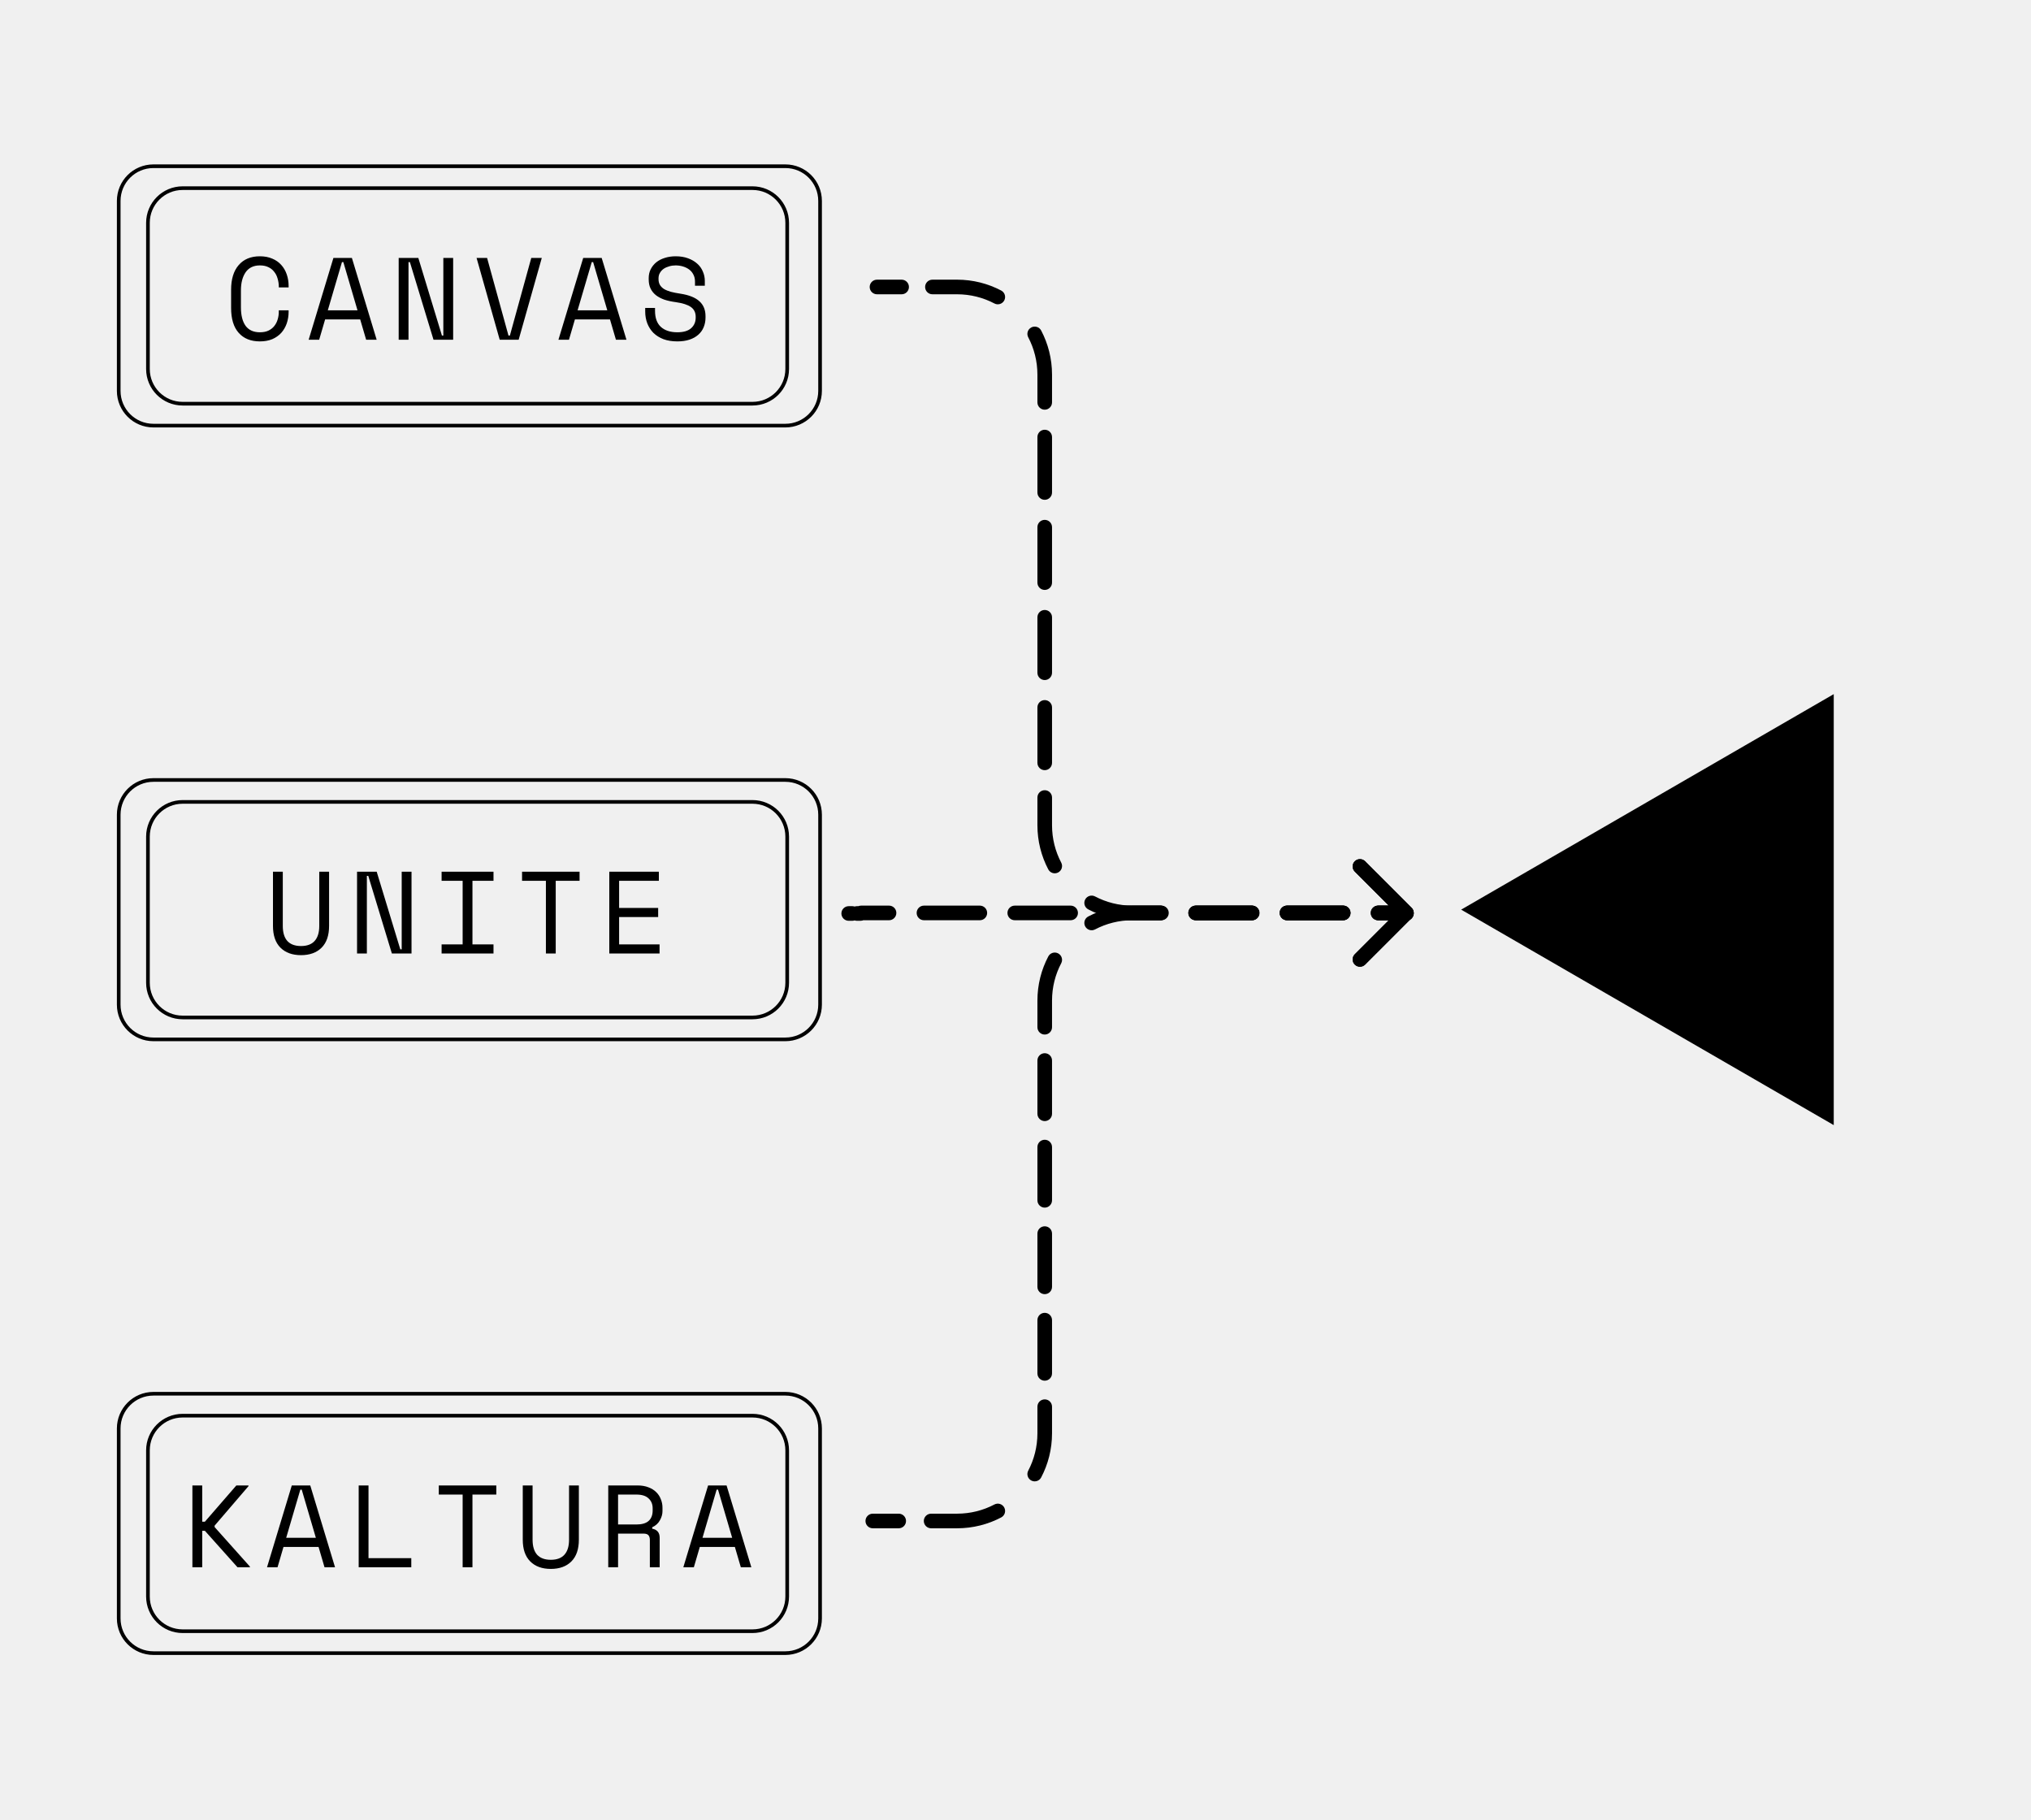
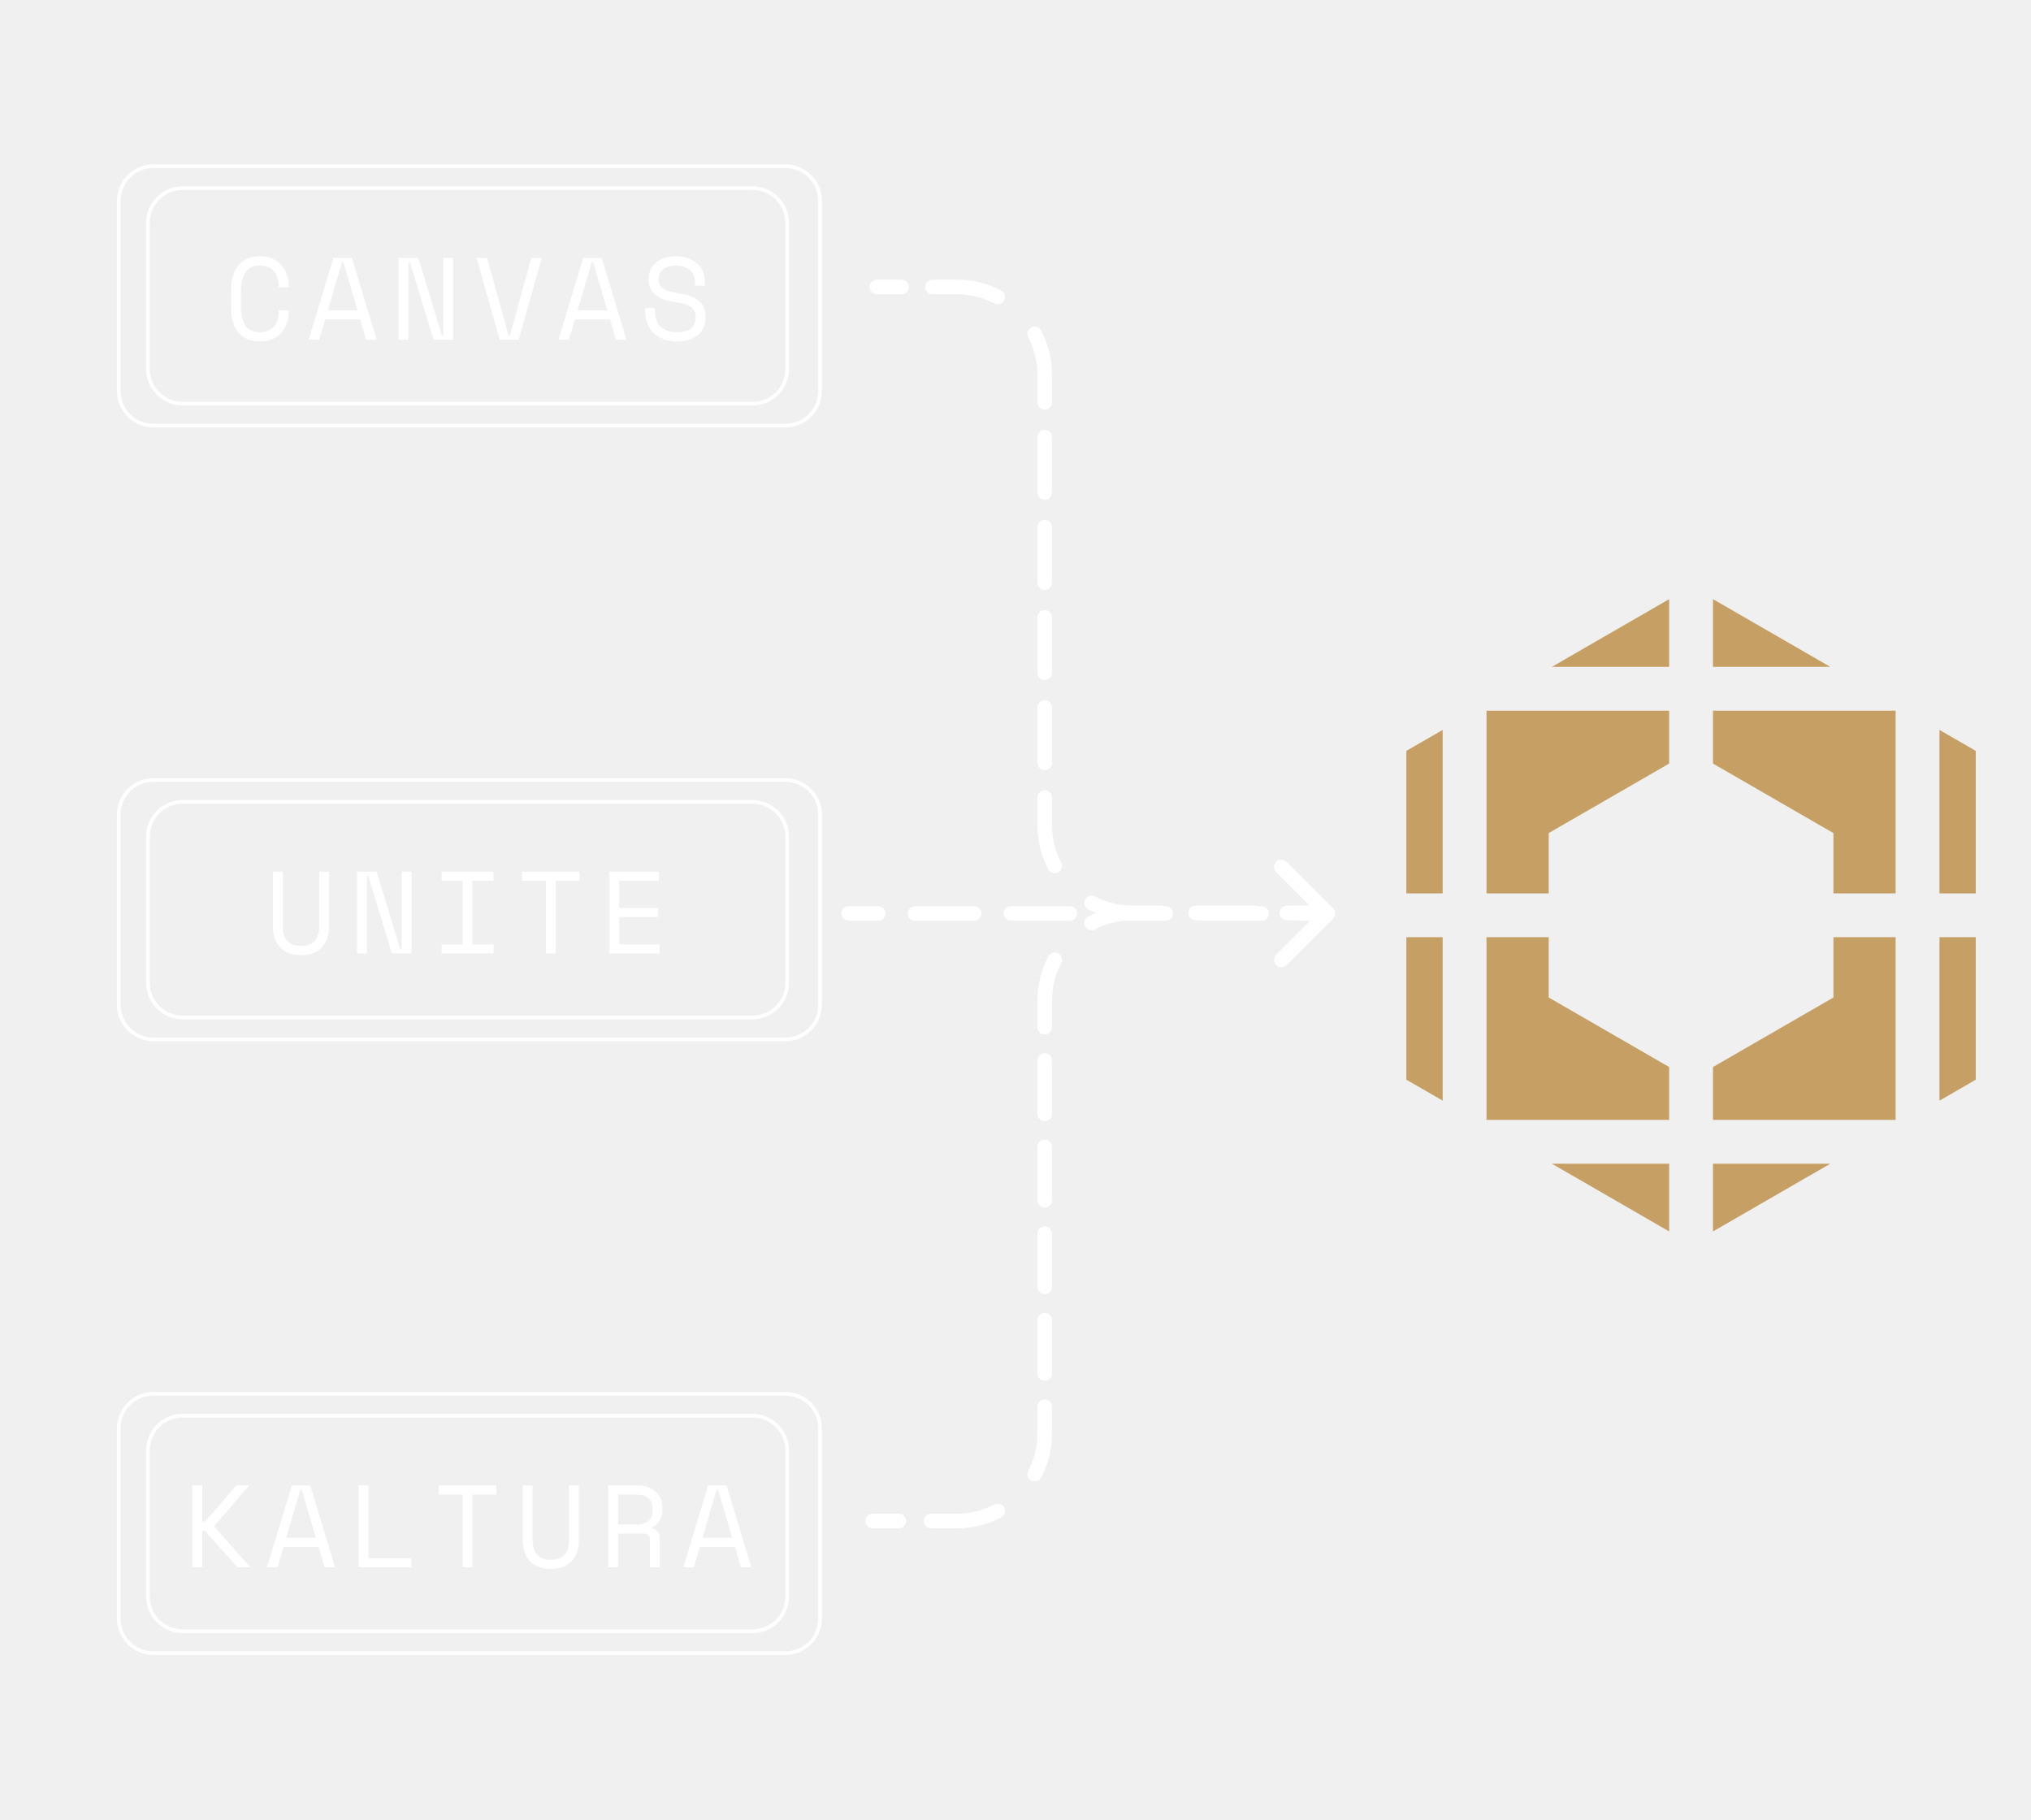
<svg xmlns="http://www.w3.org/2000/svg" width="556" height="498" viewBox="0 0 556 498" fill="none">
-   <rect x="40.5" y="387.5" width="175" height="59" rx="9.5" />
-   <path d="M55.358 429H52.67V406.6H55.358V416.52H56.094L64.702 406.6H68.03V406.792L58.75 417.608V417.992L68.414 428.808V429H65.022L56.094 419.016H55.358V429ZM87.208 423.432H77.608L75.976 429H73.096L79.88 406.6H84.936L91.72 429H88.84L87.208 423.432ZM82.216 407.752L78.344 420.936H86.472L82.6 407.752H82.216ZM98.193 406.6H100.881V426.504H112.593V429H98.193V406.6ZM120.123 406.6H135.867V409.096H129.339V429H126.651V409.096H120.123V406.6ZM145.797 406.6V421.448C145.797 423.261 146.213 424.637 147.045 425.576C147.898 426.493 149.146 426.952 150.789 426.952C152.432 426.952 153.669 426.493 154.501 425.576C155.354 424.637 155.781 423.261 155.781 421.448V406.6H158.469V421.448C158.469 424.051 157.786 426.035 156.421 427.4C155.056 428.765 153.178 429.448 150.789 429.448C148.4 429.448 146.522 428.765 145.157 427.4C143.792 426.035 143.109 424.051 143.109 421.448V406.6H145.797ZM180.591 429H177.903V421.512C177.903 420.957 177.775 420.531 177.519 420.232C177.263 419.933 176.815 419.784 176.175 419.784H169.199V429H166.511V406.6H174.511C175.663 406.6 176.665 406.771 177.519 407.112C178.372 407.432 179.076 407.869 179.631 408.424C180.207 408.979 180.633 409.629 180.911 410.376C181.209 411.101 181.359 411.869 181.359 412.68V413.64C181.359 414.472 181.124 415.304 180.655 416.136C180.207 416.968 179.503 417.608 178.543 418.056V418.44C179.183 418.547 179.684 418.803 180.047 419.208C180.409 419.613 180.591 420.189 180.591 420.936V429ZM169.199 417.288H174.191C175.705 417.288 176.825 416.968 177.551 416.328C178.297 415.667 178.671 414.707 178.671 413.448V412.872C178.671 411.741 178.297 410.835 177.551 410.152C176.825 409.448 175.705 409.096 174.191 409.096H169.199V417.288ZM201.176 423.432H191.576L189.944 429H187.064L193.848 406.6H198.904L205.688 429H202.808L201.176 423.432ZM196.184 407.752L192.312 420.936H200.44L196.568 407.752H196.184Z" />
-   <rect x="32.5" y="381.5" width="192" height="71" rx="9.5" />
-   <rect x="40.5" y="219.5" width="175" height="59" rx="9.5" />
-   <path d="M77.416 238.6V253.448C77.416 255.261 77.832 256.637 78.664 257.576C79.517 258.493 80.765 258.952 82.408 258.952C84.05 258.952 85.288 258.493 86.12 257.576C86.973 256.637 87.4 255.261 87.4 253.448V238.6H90.088V253.448C90.088 256.051 89.405 258.035 88.04 259.4C86.674 260.765 84.797 261.448 82.408 261.448C80.018 261.448 78.141 260.765 76.776 259.4C75.41 258.035 74.728 256.051 74.728 253.448V238.6H77.416ZM109.585 259.848H109.969V238.6H112.657V261H107.281L100.817 239.752H100.433V261H97.745V238.6H103.121L109.585 259.848ZM120.891 238.6H135.099V241.096H129.339V258.504H135.099V261H120.891V258.504H126.651V241.096H120.891V238.6ZM142.917 238.6H158.661V241.096H152.133V261H149.445V241.096H142.917V238.6ZM166.799 238.6H180.367V241.096H169.487V248.52H180.175V251.016H169.487V258.504H180.559V261H166.799V238.6Z" />
-   <rect x="32.5" y="213.5" width="192" height="71" rx="9.5" />
-   <rect x="40.5" y="51.5" width="175" height="59" rx="9.5" />
-   <path d="M71.139 90.952C72.056 90.952 72.835 90.803 73.475 90.504C74.136 90.184 74.669 89.768 75.075 89.256C75.501 88.723 75.811 88.125 76.003 87.464C76.216 86.781 76.323 86.067 76.323 85.32V84.936H79.011V85.32C79.011 86.451 78.84 87.517 78.499 88.52C78.157 89.501 77.656 90.365 76.995 91.112C76.333 91.837 75.512 92.413 74.531 92.84C73.549 93.245 72.419 93.448 71.139 93.448C68.664 93.448 66.733 92.669 65.347 91.112C63.96 89.555 63.267 87.283 63.267 84.296V79.304C63.267 76.403 63.96 74.152 65.347 72.552C66.733 70.952 68.664 70.152 71.139 70.152C72.419 70.152 73.549 70.365 74.531 70.792C75.512 71.197 76.333 71.773 76.995 72.52C77.656 73.245 78.157 74.109 78.499 75.112C78.84 76.093 79.011 77.149 79.011 78.28V78.664H76.323V78.28C76.301 77.555 76.184 76.851 75.971 76.168C75.779 75.485 75.469 74.888 75.043 74.376C74.637 73.843 74.115 73.427 73.475 73.128C72.835 72.808 72.056 72.648 71.139 72.648C69.411 72.648 68.109 73.277 67.235 74.536C66.381 75.795 65.955 77.448 65.955 79.496V84.104C65.955 86.301 66.381 87.997 67.235 89.192C68.109 90.365 69.411 90.952 71.139 90.952ZM98.605 87.432H89.004L87.373 93H84.493L91.276 70.6H96.332L103.117 93H100.237L98.605 87.432ZM93.612 71.752L89.74 84.936H97.868L93.996 71.752H93.612ZM120.982 91.848H121.366V70.6H124.054V93H118.678L112.214 71.752H111.83V93H109.142V70.6H114.518L120.982 91.848ZM130.464 70.6H133.344L139.2 91.848H139.584L145.44 70.6H148.32L141.984 93H136.8L130.464 70.6ZM166.986 87.432H157.386L155.754 93H152.874L159.658 70.6H164.714L171.498 93H168.618L166.986 87.432ZM161.994 71.752L158.122 84.936H166.25L162.378 71.752H161.994ZM190.26 77.064C190.26 76.339 190.11 75.699 189.812 75.144C189.534 74.589 189.15 74.131 188.66 73.768C188.169 73.405 187.604 73.128 186.964 72.936C186.324 72.744 185.652 72.648 184.948 72.648C184.329 72.648 183.742 72.733 183.188 72.904C182.633 73.053 182.132 73.277 181.684 73.576C181.257 73.875 180.916 74.248 180.66 74.696C180.404 75.123 180.276 75.624 180.276 76.2V76.392C180.276 77.011 180.404 77.544 180.66 77.992C180.916 78.419 181.289 78.792 181.78 79.112C182.292 79.411 182.921 79.667 183.668 79.88C184.414 80.072 185.289 80.243 186.292 80.392C188.638 80.755 190.366 81.448 191.476 82.472C192.585 83.475 193.14 84.829 193.14 86.536V86.92C193.14 87.88 192.969 88.765 192.628 89.576C192.308 90.365 191.817 91.048 191.156 91.624C190.516 92.2 189.716 92.648 188.756 92.968C187.796 93.288 186.686 93.448 185.428 93.448C183.998 93.448 182.729 93.245 181.62 92.84C180.532 92.413 179.614 91.837 178.868 91.112C178.142 90.365 177.588 89.501 177.204 88.52C176.82 87.517 176.628 86.429 176.628 85.256V84.296H179.316V85.064C179.316 87.027 179.849 88.499 180.916 89.48C182.004 90.461 183.508 90.952 185.428 90.952C187.092 90.952 188.34 90.589 189.172 89.864C190.025 89.117 190.452 88.136 190.452 86.92V86.728C190.452 85.555 190.014 84.659 189.14 84.04C188.286 83.421 186.889 82.973 184.948 82.696C183.817 82.547 182.793 82.323 181.876 82.024C180.98 81.704 180.212 81.299 179.572 80.808C178.932 80.296 178.441 79.688 178.1 78.984C177.758 78.28 177.588 77.448 177.588 76.488V76.104C177.588 75.229 177.769 74.429 178.132 73.704C178.494 72.979 178.996 72.349 179.636 71.816C180.297 71.283 181.076 70.877 181.972 70.6C182.889 70.301 183.892 70.152 184.98 70.152C186.238 70.152 187.358 70.333 188.34 70.696C189.342 71.059 190.185 71.549 190.868 72.168C191.55 72.765 192.062 73.48 192.404 74.312C192.766 75.123 192.948 75.976 192.948 76.872V78.216H190.26V77.064Z" />
-   <rect x="32.5" y="45.5" width="192" height="71" rx="9.5" />
-   <path d="M400 248.99L502 190L502 307.969L400 248.99Z" />
-   <path d="M238.932 414.328C237.827 414.328 236.932 415.224 236.932 416.328C236.932 417.433 237.827 418.328 238.932 418.328V414.328ZM386.438 251.304C387.219 250.523 387.219 249.257 386.438 248.476L373.71 235.748C372.929 234.967 371.663 234.967 370.882 235.748C370.1 236.529 370.1 237.795 370.882 238.576L382.195 249.89L370.882 261.204C370.1 261.985 370.1 263.251 370.882 264.032C371.663 264.813 372.929 264.813 373.71 264.032L386.438 251.304ZM246.03 418.328C247.134 418.328 248.03 417.433 248.03 416.328C248.03 415.224 247.134 414.328 246.03 414.328V418.328ZM254.902 414.328C253.798 414.328 252.902 415.224 252.902 416.328C252.902 417.433 253.798 418.328 254.902 418.328V414.328ZM274.087 415.354C275.064 414.84 275.44 413.63 274.926 412.653C274.412 411.675 273.202 411.299 272.225 411.813L274.087 415.354ZM281.485 402.553C280.971 403.531 281.347 404.74 282.324 405.254C283.302 405.768 284.511 405.392 285.025 404.415L281.485 402.553ZM288 385.04C288 383.935 287.105 383.04 286 383.04C284.895 383.04 284 383.935 284 385.04H288ZM284 375.929C284 377.034 284.895 377.929 286 377.929C287.105 377.929 288 377.034 288 375.929H284ZM288 361.352C288 360.248 287.105 359.352 286 359.352C284.895 359.352 284 360.248 284 361.352H288ZM284 352.241C284 353.346 284.895 354.241 286 354.241C287.105 354.241 288 353.346 288 352.241H284ZM288 337.664C288 336.56 287.105 335.664 286 335.664C284.895 335.664 284 336.56 284 337.664H288ZM284 328.554C284 329.658 284.895 330.554 286 330.554C287.105 330.554 288 329.658 288 328.554H284ZM288 313.977C288 312.872 287.105 311.977 286 311.977C284.895 311.977 284 312.872 284 313.977H288ZM284 304.866C284 305.971 284.895 306.866 286 306.866C287.105 306.866 288 305.971 288 304.866H284ZM288 290.289C288 289.185 287.105 288.289 286 288.289C284.895 288.289 284 289.185 284 290.289H288ZM284 281.178C284 282.283 284.895 283.178 286 283.178C287.105 283.178 288 282.283 288 281.178H284ZM290.515 263.665C291.029 262.688 290.653 261.478 289.676 260.964C288.698 260.45 287.489 260.826 286.975 261.803L290.515 263.665ZM297.913 250.865C296.936 251.379 296.56 252.588 297.074 253.566C297.588 254.543 298.798 254.919 299.775 254.405L297.913 250.865ZM317.695 251.89C318.799 251.89 319.695 250.995 319.695 249.89C319.695 248.785 318.799 247.89 317.695 247.89V251.89ZM327.313 247.89C326.209 247.89 325.313 248.785 325.313 249.89C325.313 250.995 326.209 251.89 327.313 251.89V247.89ZM342.703 251.89C343.807 251.89 344.703 250.995 344.703 249.89C344.703 248.785 343.807 247.89 342.703 247.89V251.89ZM352.321 247.89C351.216 247.89 350.321 248.785 350.321 249.89C350.321 250.995 351.216 251.89 352.321 251.89V247.89ZM367.711 251.89C368.815 251.89 369.711 250.995 369.711 249.89C369.711 248.785 368.815 247.89 367.711 247.89V251.89ZM377.329 247.89C376.224 247.89 375.329 248.785 375.329 249.89C375.329 250.995 376.224 251.89 377.329 251.89V247.89ZM238.932 418.328H246.03V414.328H238.932V418.328ZM254.902 418.328H262V414.328H254.902V418.328ZM262 418.328C266.359 418.328 270.473 417.254 274.087 415.354L272.225 411.813C269.172 413.419 265.695 414.328 262 414.328V418.328ZM285.025 404.415C286.926 400.802 288 396.688 288 392.328H284C284 396.023 283.091 399.5 281.485 402.553L285.025 404.415ZM288 392.328V385.04H284V392.328H288ZM288 375.929V361.352H284V375.929H288ZM288 352.241V337.664H284V352.241H288ZM288 328.554V313.977H284V328.554H288ZM288 304.866V290.289H284V304.866H288ZM288 281.178V273.89H284V281.178H288ZM288 273.89C288 270.195 288.909 266.718 290.515 263.665L286.975 261.803C285.074 265.417 284 269.531 284 273.89H288ZM299.775 254.405C302.828 252.799 306.305 251.89 310 251.89V247.89C305.641 247.89 301.527 248.964 297.913 250.865L299.775 254.405ZM310 251.89H317.695V247.89H310V251.89ZM327.313 251.89H342.703V247.89H327.313V251.89ZM352.321 251.89H367.711V247.89H352.321V251.89ZM377.329 251.89H385.024V247.89H377.329V251.89Z" />
-   <path d="M240.083 76.552C238.978 76.552 238.083 77.448 238.083 78.552C238.083 79.657 238.978 80.552 240.083 80.552V76.552ZM386.438 251.304C387.219 250.523 387.219 249.257 386.438 248.476L373.71 235.748C372.929 234.967 371.663 234.967 370.882 235.748C370.1 236.529 370.1 237.795 370.882 238.576L382.195 249.89L370.882 261.204C370.1 261.985 370.1 263.251 370.882 264.032C371.663 264.813 372.929 264.813 373.71 264.032L386.438 251.304ZM246.827 80.552C247.931 80.552 248.827 79.657 248.827 78.552C248.827 77.448 247.931 76.552 246.827 76.552V80.552ZM255.256 76.552C254.152 76.552 253.256 77.448 253.256 78.552C253.256 79.657 254.152 80.552 255.256 80.552V76.552ZM272.225 83.067C273.202 83.582 274.412 83.206 274.926 82.228C275.44 81.251 275.064 80.041 274.087 79.527L272.225 83.067ZM285.025 90.466C284.511 89.488 283.302 89.113 282.324 89.627C281.347 90.141 280.971 91.35 281.485 92.328L285.025 90.466ZM284 110.143C284 111.247 284.895 112.143 286 112.143C287.105 112.143 288 111.247 288 110.143H284ZM288 119.63C288 118.525 287.105 117.63 286 117.63C284.895 117.63 284 118.525 284 119.63H288ZM284 134.81C284 135.915 284.895 136.81 286 136.81C287.105 136.81 288 135.915 288 134.81H284ZM288 144.298C288 143.193 287.105 142.298 286 142.298C284.895 142.298 284 143.193 284 144.298H288ZM284 159.478C284 160.582 284.895 161.478 286 161.478C287.105 161.478 288 160.582 288 159.478H284ZM288 168.965C288 167.86 287.105 166.965 286 166.965C284.895 166.965 284 167.86 284 168.965H288ZM284 184.145C284 185.25 284.895 186.145 286 186.145C287.105 186.145 288 185.25 288 184.145H284ZM288 193.632C288 192.528 287.105 191.632 286 191.632C284.895 191.632 284 192.528 284 193.632H288ZM284 208.812C284 209.917 284.895 210.812 286 210.812C287.105 210.812 288 209.917 288 208.812H284ZM288 218.3C288 217.195 287.105 216.3 286 216.3C284.895 216.3 284 217.195 284 218.3H288ZM286.975 237.977C287.489 238.954 288.698 239.33 289.676 238.816C290.653 238.302 291.029 237.092 290.515 236.115L286.975 237.977ZM299.775 245.375C298.798 244.861 297.588 245.237 297.074 246.214C296.56 247.192 296.936 248.401 297.913 248.915L299.775 245.375ZM317.695 251.89C318.799 251.89 319.695 250.995 319.695 249.89C319.695 248.785 318.799 247.89 317.695 247.89V251.89ZM327.313 247.89C326.209 247.89 325.313 248.785 325.313 249.89C325.313 250.995 326.209 251.89 327.313 251.89V247.89ZM342.703 251.89C343.807 251.89 344.703 250.995 344.703 249.89C344.703 248.785 343.807 247.89 342.703 247.89V251.89ZM352.321 247.89C351.216 247.89 350.321 248.785 350.321 249.89C350.321 250.995 351.216 251.89 352.321 251.89V247.89ZM367.711 251.89C368.815 251.89 369.711 250.995 369.711 249.89C369.711 248.785 368.815 247.89 367.711 247.89V251.89ZM377.329 247.89C376.224 247.89 375.329 248.785 375.329 249.89C375.329 250.995 376.224 251.89 377.329 251.89V247.89ZM240.083 80.552H246.827V76.552H240.083V80.552ZM255.256 80.552H262V76.552H255.256V80.552ZM262 80.552C265.695 80.552 269.172 81.462 272.225 83.067L274.087 79.527C270.473 77.627 266.359 76.552 262 76.552V80.552ZM281.485 92.328C283.091 95.381 284 98.857 284 102.553H288C288 98.193 286.926 94.079 285.025 90.466L281.485 92.328ZM284 102.553V110.143H288V102.553H284ZM284 119.63V134.81H288V119.63H284ZM284 144.298V159.478H288V144.298H284ZM284 168.965V184.145H288V168.965H284ZM284 193.632V208.812H288V193.632H284ZM284 218.3V225.89H288V218.3H284ZM284 225.89C284 230.249 285.074 234.363 286.975 237.977L290.515 236.115C288.909 233.062 288 229.585 288 225.89H284ZM297.913 248.915C301.527 250.816 305.641 251.89 310 251.89V247.89C306.305 247.89 302.828 246.981 299.775 245.375L297.913 248.915ZM310 251.89H317.695V247.89H310V251.89ZM327.313 251.89H342.703V247.89H327.313V251.89ZM352.321 251.89H367.711V247.89H352.321V251.89ZM377.329 251.89H385.024V247.89H377.329V251.89Z" />
-   <path d="M232.338 248.04C231.234 248.04 230.338 248.936 230.338 250.04C230.338 251.145 231.234 252.04 232.338 252.04V248.04ZM383.024 250.04C383.024 251.145 383.919 252.04 385.024 252.04C386.128 252.04 387.024 251.145 387.024 250.04H383.024ZM233.658 249.965C233.658 251.07 234.553 251.965 235.658 251.965C236.762 251.965 237.658 251.07 237.658 249.965H233.658ZM237.658 249.965C237.658 248.861 236.762 247.965 235.658 247.965C234.553 247.965 233.658 248.861 233.658 249.965H237.658ZM233.337 252.04C234.441 252.04 235.337 251.145 235.337 250.04C235.337 248.936 234.441 248.04 233.337 248.04V252.04ZM234.584 248.04C233.48 248.04 232.584 248.936 232.584 250.04C232.584 251.145 233.48 252.04 234.584 252.04V248.04ZM236.548 251.802C237.526 251.288 237.902 250.079 237.387 249.101C236.873 248.123 235.664 247.748 234.686 248.262L236.548 251.802ZM233.879 249.069C233.365 250.047 233.74 251.256 234.718 251.77C235.696 252.284 236.905 251.909 237.419 250.931L233.879 249.069ZM237.436 250.861C237.95 249.884 237.575 248.674 236.597 248.16C235.62 247.646 234.41 248.022 233.896 248.999L237.436 250.861ZM234.767 248.128C233.789 248.643 233.414 249.852 233.928 250.83C234.442 251.807 235.651 252.183 236.629 251.669L234.767 248.128ZM243.381 251.89C244.486 251.89 245.381 250.995 245.381 249.89C245.381 248.785 244.486 247.89 243.381 247.89V251.89ZM252.941 247.89C251.837 247.89 250.941 248.785 250.941 249.89C250.941 250.995 251.837 251.89 252.941 251.89V247.89ZM268.238 251.89C269.342 251.89 270.238 250.995 270.238 249.89C270.238 248.785 269.342 247.89 268.238 247.89V251.89ZM277.798 247.89C276.693 247.89 275.798 248.785 275.798 249.89C275.798 250.995 276.693 251.89 277.798 251.89V247.89ZM293.094 251.89C294.199 251.89 295.094 250.995 295.094 249.89C295.094 248.785 294.199 247.89 293.094 247.89V251.89ZM302.655 247.89C301.55 247.89 300.655 248.785 300.655 249.89C300.655 250.995 301.55 251.89 302.655 251.89V247.89ZM317.951 251.89C319.056 251.89 319.951 250.995 319.951 249.89C319.951 248.785 319.056 247.89 317.951 247.89V251.89ZM327.512 247.89C326.407 247.89 325.512 248.785 325.512 249.89C325.512 250.995 326.407 251.89 327.512 251.89V247.89ZM342.808 251.89C343.913 251.89 344.808 250.995 344.808 249.89C344.808 248.785 343.913 247.89 342.808 247.89V251.89ZM352.368 247.89C351.264 247.89 350.368 248.785 350.368 249.89C350.368 250.995 351.264 251.89 352.368 251.89V247.89ZM367.665 251.89C368.769 251.89 369.665 250.995 369.665 249.89C369.665 248.785 368.769 247.89 367.665 247.89V251.89ZM377.225 247.89C376.12 247.89 375.225 248.785 375.225 249.89C375.225 250.995 376.12 251.89 377.225 251.89V247.89ZM384.012 251.677C384.99 252.191 386.199 251.816 386.713 250.838C387.227 249.861 386.852 248.651 385.874 248.137L384.012 251.677ZM386.777 249.04C386.262 248.062 385.053 247.686 384.076 248.2C383.098 248.714 382.722 249.924 383.236 250.901L386.777 249.04ZM232.338 252.04H233.337V248.04H232.338V252.04ZM234.584 252.04H235.582V248.04H234.584V252.04ZM235.582 252.04C235.927 252.04 236.258 251.955 236.548 251.802L234.686 248.262C234.956 248.12 235.263 248.04 235.582 248.04V252.04ZM237.419 250.931C237.572 250.64 237.658 250.31 237.658 249.965H233.658C233.658 249.646 233.737 249.339 233.879 249.069L237.419 250.931ZM237.658 249.965C237.658 250.285 237.578 250.591 237.436 250.861L233.896 248.999C233.743 249.29 233.658 249.621 233.658 249.965H237.658ZM236.629 251.669C236.359 251.811 236.052 251.89 235.733 251.89V247.89C235.388 247.89 235.058 247.976 234.767 248.128L236.629 251.669ZM235.733 251.89H243.381V247.89H235.733V251.89ZM252.941 251.89H268.238V247.89H252.941V251.89ZM277.798 251.89H293.094V247.89H277.798V251.89ZM302.655 251.89H317.951V247.89H302.655V251.89ZM327.512 251.89H342.808V247.89H327.512V251.89ZM352.368 251.89H367.665V247.89H352.368V251.89ZM377.225 251.89H384.873V247.89H377.225V251.89ZM384.873 251.89C384.566 251.89 384.271 251.814 384.012 251.677L385.874 248.137C385.573 247.979 385.231 247.89 384.873 247.89V251.89ZM383.236 250.901C383.1 250.642 383.024 250.347 383.024 250.04H387.024C387.024 249.683 386.935 249.341 386.777 249.04L383.236 250.901Z" />
-   <style>
-         path {
-             fill: #000;
-         }
-         rect {
-             fill: none;
-             stroke: #000;
-         }
-         @media (prefers-color-scheme: dark) {
-             path {
-                 fill: #fff;
-             }
-             rect {
-                 stroke: #fff;
-             }
-         }
-     </style>
+   <rect x="40.5" y="387.5" width="175" height="59" rx="9.5" stroke="white" />
+   <path d="M55.358 429H52.67V406.6H55.358V416.52H56.094L64.702 406.6H68.03V406.792L58.75 417.608V417.992L68.414 428.808V429H65.022L56.094 419.016H55.358V429ZM87.208 423.432H77.608L75.976 429H73.096L79.88 406.6H84.936L91.72 429H88.84L87.208 423.432ZM82.216 407.752L78.344 420.936H86.472L82.6 407.752H82.216ZM98.193 406.6H100.881V426.504H112.593V429H98.193V406.6ZM120.123 406.6H135.867V409.096H129.339V429H126.651V409.096H120.123V406.6ZM145.797 406.6V421.448C145.797 423.261 146.213 424.637 147.045 425.576C147.898 426.493 149.146 426.952 150.789 426.952C152.432 426.952 153.669 426.493 154.501 425.576C155.354 424.637 155.781 423.261 155.781 421.448V406.6H158.469V421.448C158.469 424.051 157.786 426.035 156.421 427.4C155.056 428.765 153.178 429.448 150.789 429.448C148.4 429.448 146.522 428.765 145.157 427.4C143.792 426.035 143.109 424.051 143.109 421.448V406.6H145.797ZM180.591 429H177.903V421.512C177.903 420.957 177.775 420.531 177.519 420.232C177.263 419.933 176.815 419.784 176.175 419.784H169.199V429H166.511V406.6H174.511C175.663 406.6 176.665 406.771 177.519 407.112C178.372 407.432 179.076 407.869 179.631 408.424C180.207 408.979 180.633 409.629 180.911 410.376C181.209 411.101 181.359 411.869 181.359 412.68V413.64C181.359 414.472 181.124 415.304 180.655 416.136C180.207 416.968 179.503 417.608 178.543 418.056V418.44C179.183 418.547 179.684 418.803 180.047 419.208C180.409 419.613 180.591 420.189 180.591 420.936V429ZM169.199 417.288H174.191C175.705 417.288 176.825 416.968 177.551 416.328C178.297 415.667 178.671 414.707 178.671 413.448V412.872C178.671 411.741 178.297 410.835 177.551 410.152C176.825 409.448 175.705 409.096 174.191 409.096H169.199V417.288ZM201.176 423.432H191.576L189.944 429H187.064L193.848 406.6H198.904L205.688 429H202.808L201.176 423.432ZM196.184 407.752L192.312 420.936H200.44L196.568 407.752H196.184Z" fill="white" />
+   <rect x="32.5" y="381.5" width="192" height="71" rx="9.5" stroke="white" />
+   <rect x="40.5" y="219.5" width="175" height="59" rx="9.5" stroke="white" />
+   <path d="M77.416 238.6V253.448C77.416 255.261 77.832 256.637 78.664 257.576C79.517 258.493 80.765 258.952 82.408 258.952C84.05 258.952 85.288 258.493 86.12 257.576C86.973 256.637 87.4 255.261 87.4 253.448V238.6H90.088V253.448C90.088 256.051 89.405 258.035 88.04 259.4C86.674 260.765 84.797 261.448 82.408 261.448C80.018 261.448 78.141 260.765 76.776 259.4C75.41 258.035 74.728 256.051 74.728 253.448V238.6H77.416ZM109.585 259.848H109.969V238.6H112.657V261H107.281L100.817 239.752H100.433V261H97.745V238.6H103.121L109.585 259.848ZM120.891 238.6H135.099V241.096H129.339V258.504H135.099V261H120.891V258.504H126.651V241.096H120.891V238.6ZM142.917 238.6H158.661V241.096H152.133V261H149.445V241.096H142.917V238.6ZM166.799 238.6H180.367V241.096H169.487V248.52H180.175V251.016H169.487V258.504H180.559V261H166.799V238.6Z" fill="white" />
+   <rect x="32.5" y="213.5" width="192" height="71" rx="9.5" stroke="white" />
+   <rect x="40.5" y="51.5" width="175" height="59" rx="9.5" stroke="white" />
+   <path d="M71.139 90.952C72.056 90.952 72.835 90.803 73.475 90.504C74.136 90.184 74.669 89.768 75.075 89.256C75.501 88.723 75.811 88.125 76.003 87.464C76.216 86.781 76.323 86.067 76.323 85.32V84.936H79.011V85.32C79.011 86.451 78.84 87.517 78.499 88.52C78.157 89.501 77.656 90.365 76.995 91.112C76.333 91.837 75.512 92.413 74.531 92.84C73.549 93.245 72.419 93.448 71.139 93.448C68.664 93.448 66.733 92.669 65.347 91.112C63.96 89.555 63.267 87.283 63.267 84.296V79.304C63.267 76.403 63.96 74.152 65.347 72.552C66.733 70.952 68.664 70.152 71.139 70.152C72.419 70.152 73.549 70.365 74.531 70.792C75.512 71.197 76.333 71.773 76.995 72.52C77.656 73.245 78.157 74.109 78.499 75.112C78.84 76.093 79.011 77.149 79.011 78.28V78.664H76.323V78.28C76.301 77.555 76.184 76.851 75.971 76.168C75.779 75.485 75.469 74.888 75.043 74.376C74.637 73.843 74.115 73.427 73.475 73.128C72.835 72.808 72.056 72.648 71.139 72.648C69.411 72.648 68.109 73.277 67.235 74.536C66.381 75.795 65.955 77.448 65.955 79.496V84.104C65.955 86.301 66.381 87.997 67.235 89.192C68.109 90.365 69.411 90.952 71.139 90.952ZM98.605 87.432H89.004L87.373 93H84.493L91.276 70.6H96.332L103.117 93H100.237L98.605 87.432ZM93.612 71.752L89.74 84.936H97.868L93.996 71.752H93.612ZM120.982 91.848H121.366V70.6H124.054V93H118.678L112.214 71.752H111.83V93H109.142V70.6H114.518L120.982 91.848ZM130.464 70.6H133.344L139.2 91.848H139.584L145.44 70.6H148.32L141.984 93H136.8L130.464 70.6ZM166.986 87.432H157.386L155.754 93H152.874L159.658 70.6H164.714L171.498 93H168.618L166.986 87.432ZM161.994 71.752L158.122 84.936H166.25L162.378 71.752H161.994ZM190.26 77.064C190.26 76.339 190.11 75.699 189.812 75.144C189.534 74.589 189.15 74.131 188.66 73.768C188.169 73.405 187.604 73.128 186.964 72.936C186.324 72.744 185.652 72.648 184.948 72.648C184.329 72.648 183.742 72.733 183.188 72.904C182.633 73.053 182.132 73.277 181.684 73.576C181.257 73.875 180.916 74.248 180.66 74.696C180.404 75.123 180.276 75.624 180.276 76.2V76.392C180.276 77.011 180.404 77.544 180.66 77.992C180.916 78.419 181.289 78.792 181.78 79.112C182.292 79.411 182.921 79.667 183.668 79.88C184.414 80.072 185.289 80.243 186.292 80.392C188.638 80.755 190.366 81.448 191.476 82.472C192.585 83.475 193.14 84.829 193.14 86.536V86.92C193.14 87.88 192.969 88.765 192.628 89.576C192.308 90.365 191.817 91.048 191.156 91.624C190.516 92.2 189.716 92.648 188.756 92.968C187.796 93.288 186.686 93.448 185.428 93.448C183.998 93.448 182.729 93.245 181.62 92.84C180.532 92.413 179.614 91.837 178.868 91.112C178.142 90.365 177.588 89.501 177.204 88.52C176.82 87.517 176.628 86.429 176.628 85.256V84.296H179.316V85.064C179.316 87.027 179.849 88.499 180.916 89.48C182.004 90.461 183.508 90.952 185.428 90.952C187.092 90.952 188.34 90.589 189.172 89.864C190.025 89.117 190.452 88.136 190.452 86.92V86.728C190.452 85.555 190.014 84.659 189.14 84.04C188.286 83.421 186.889 82.973 184.948 82.696C183.817 82.547 182.793 82.323 181.876 82.024C180.98 81.704 180.212 81.299 179.572 80.808C178.932 80.296 178.441 79.688 178.1 78.984C177.758 78.28 177.588 77.448 177.588 76.488V76.104C177.588 75.229 177.769 74.429 178.132 73.704C178.494 72.979 178.996 72.349 179.636 71.816C180.297 71.283 181.076 70.877 181.972 70.6C182.889 70.301 183.892 70.152 184.98 70.152C186.238 70.152 187.358 70.333 188.34 70.696C189.342 71.059 190.185 71.549 190.868 72.168C191.55 72.765 192.062 73.48 192.404 74.312C192.766 75.123 192.948 75.976 192.948 76.872V78.216H190.26V77.064Z" fill="white" />
+   <rect x="32.5" y="45.5" width="192" height="71" rx="9.5" stroke="white" />
+   <path fill-rule="evenodd" clip-rule="evenodd" d="M530.942 301.276L540.885 295.536V256.536H530.942V301.276ZM530.942 244.536H540.885V205.536L530.942 199.796V244.536ZM518.942 194.536V244.536H501.913V228.036L468.942 209V194.536H518.942ZM423.971 244.536V228.036L456.942 209V194.536H406.942V244.536H423.971ZM423.971 256.536H406.942V306.536H456.942V292.072L423.971 273.036V256.536ZM468.942 292.072V306.536H518.942V256.536H501.913V273.036L468.942 292.072ZM501.047 318.536L468.942 337.072V318.536H501.047ZM501.047 182.536H468.942V164L501.047 182.536ZM456.942 182.536V164L424.837 182.536H456.942ZM456.942 337.072V318.536H424.837L456.942 337.072ZM394.942 199.796V244.536H385V205.536L394.942 199.796ZM394.942 256.536V301.276L385 295.536V256.536H394.942Z" fill="#C59F63" />
+   <path d="M238.932 414.328C237.827 414.328 236.932 415.224 236.932 416.328C236.932 417.433 237.827 418.328 238.932 418.328V414.328ZM359.624 251.538C359.624 252.642 360.519 253.538 361.624 253.538C362.729 253.538 363.624 252.642 363.624 251.538H359.624ZM246.03 418.328C247.134 418.328 248.03 417.433 248.03 416.328C248.03 415.224 247.134 414.328 246.03 414.328V418.328ZM254.902 414.328C253.798 414.328 252.902 415.224 252.902 416.328C252.902 417.433 253.798 418.328 254.902 418.328V414.328ZM274.087 415.354C275.064 414.84 275.44 413.63 274.926 412.653C274.412 411.675 273.202 411.299 272.225 411.813L274.087 415.354ZM281.485 402.553C280.971 403.531 281.347 404.74 282.324 405.254C283.302 405.768 284.511 405.392 285.025 404.415L281.485 402.553ZM288 385.04C288 383.935 287.105 383.04 286 383.04C284.895 383.04 284 383.935 284 385.04H288ZM284 375.929C284 377.034 284.895 377.929 286 377.929C287.105 377.929 288 377.034 288 375.929H284ZM288 361.352C288 360.248 287.105 359.352 286 359.352C284.895 359.352 284 360.248 284 361.352H288ZM284 352.241C284 353.346 284.895 354.241 286 354.241C287.105 354.241 288 353.346 288 352.241H284ZM288 337.664C288 336.56 287.105 335.664 286 335.664C284.895 335.664 284 336.56 284 337.664H288ZM284 328.554C284 329.658 284.895 330.554 286 330.554C287.105 330.554 288 329.658 288 328.554H284ZM288 313.977C288 312.872 287.105 311.977 286 311.977C284.895 311.977 284 312.872 284 313.977H288ZM284 304.866C284 305.971 284.895 306.866 286 306.866C287.105 306.866 288 305.971 288 304.866H284ZM288 290.289C288 289.185 287.105 288.289 286 288.289C284.895 288.289 284 289.185 284 290.289H288ZM284 281.178C284 282.283 284.895 283.178 286 283.178C287.105 283.178 288 282.283 288 281.178H284ZM290.515 263.665C291.029 262.688 290.653 261.478 289.676 260.964C288.698 260.45 287.489 260.826 286.975 261.803L290.515 263.665ZM297.913 250.865C296.936 251.379 296.56 252.588 297.074 253.566C297.588 254.543 298.798 254.919 299.775 254.405L297.913 250.865ZM317.689 251.89C318.793 251.89 319.689 250.995 319.689 249.89C319.689 248.785 318.793 247.89 317.689 247.89V251.89ZM327.299 247.89C326.195 247.89 325.299 248.785 325.299 249.89C325.299 250.995 326.195 251.89 327.299 251.89V247.89ZM342.677 251.89C343.781 251.89 344.677 250.995 344.677 249.89C344.677 248.785 343.781 247.89 342.677 247.89V251.89ZM352.288 247.89C351.183 247.89 350.288 248.785 350.288 249.89C350.288 250.995 351.183 251.89 352.288 251.89V247.89ZM359.811 251.849C360.789 252.363 361.998 251.987 362.512 251.009C363.026 250.032 362.651 248.822 361.673 248.308L359.811 251.849ZM363.206 249.841C362.691 248.863 361.482 248.488 360.505 249.002C359.527 249.516 359.151 250.725 359.665 251.703L363.206 249.841ZM238.932 418.328H246.03V414.328H238.932V418.328ZM254.902 418.328H262V414.328H254.902V418.328ZM262 418.328C266.359 418.328 270.473 417.254 274.087 415.354L272.225 411.813C269.172 413.419 265.695 414.328 262 414.328V418.328ZM285.025 404.415C286.926 400.802 288 396.688 288 392.328H284C284 396.023 283.091 399.5 281.485 402.553L285.025 404.415ZM288 392.328V385.04H284V392.328H288ZM288 375.929V361.352H284V375.929H288ZM288 352.241V337.664H284V352.241H288ZM288 328.554V313.977H284V328.554H288ZM288 304.866V290.289H284V304.866H288ZM288 281.178V273.89H284V281.178H288ZM288 273.89C288 270.195 288.909 266.718 290.515 263.665L286.975 261.803C285.074 265.417 284 269.531 284 273.89H288ZM299.775 254.405C302.828 252.799 306.305 251.89 310 251.89V247.89C305.641 247.89 301.527 248.964 297.913 250.865L299.775 254.405ZM310 251.89H317.689V247.89H310V251.89ZM327.299 251.89H342.677V247.89H327.299V251.89ZM352.288 251.89H359.976V247.89H352.288V251.89ZM359.976 251.89C359.921 251.89 359.863 251.876 359.811 251.849L361.673 248.308C361.164 248.041 360.585 247.89 359.976 247.89V251.89ZM359.665 251.703C359.638 251.651 359.624 251.593 359.624 251.538H363.624C363.624 250.929 363.473 250.35 363.206 249.841L359.665 251.703Z" fill="white" />
+   <path d="M240.083 76.552C238.978 76.552 238.083 77.448 238.083 78.552C238.083 79.657 238.978 80.552 240.083 80.552V76.552ZM360.629 250.881C360.629 251.985 361.524 252.881 362.629 252.881C363.733 252.881 364.629 251.985 364.629 250.881H360.629ZM246.827 80.552C247.931 80.552 248.827 79.657 248.827 78.552C248.827 77.448 247.931 76.552 246.827 76.552V80.552ZM255.256 76.552C254.152 76.552 253.256 77.448 253.256 78.552C253.256 79.657 254.152 80.552 255.256 80.552V76.552ZM272.225 83.067C273.202 83.582 274.412 83.206 274.926 82.228C275.44 81.251 275.064 80.041 274.087 79.527L272.225 83.067ZM285.025 90.466C284.511 89.488 283.302 89.113 282.324 89.627C281.347 90.141 280.971 91.35 281.485 92.328L285.025 90.466ZM284 110.143C284 111.247 284.895 112.143 286 112.143C287.105 112.143 288 111.247 288 110.143H284ZM288 119.63C288 118.525 287.105 117.63 286 117.63C284.895 117.63 284 118.525 284 119.63H288ZM284 134.81C284 135.915 284.895 136.81 286 136.81C287.105 136.81 288 135.915 288 134.81H284ZM288 144.298C288 143.193 287.105 142.298 286 142.298C284.895 142.298 284 143.193 284 144.298H288ZM284 159.478C284 160.582 284.895 161.478 286 161.478C287.105 161.478 288 160.582 288 159.478H284ZM288 168.965C288 167.86 287.105 166.965 286 166.965C284.895 166.965 284 167.86 284 168.965H288ZM284 184.145C284 185.25 284.895 186.145 286 186.145C287.105 186.145 288 185.25 288 184.145H284ZM288 193.632C288 192.528 287.105 191.632 286 191.632C284.895 191.632 284 192.528 284 193.632H288ZM284 208.812C284 209.917 284.895 210.812 286 210.812C287.105 210.812 288 209.917 288 208.812H284ZM288 218.3C288 217.195 287.105 216.3 286 216.3C284.895 216.3 284 217.195 284 218.3H288ZM286.975 237.977C287.489 238.954 288.698 239.33 289.676 238.816C290.653 238.302 291.029 237.092 290.515 236.115L286.975 237.977ZM299.775 245.375C298.798 244.861 297.588 245.237 297.074 246.214C296.56 247.192 296.936 248.401 297.913 248.915L299.775 245.375ZM317.944 251.89C319.049 251.89 319.944 250.995 319.944 249.89C319.944 248.785 319.049 247.89 317.944 247.89V251.89ZM327.875 247.89C326.77 247.89 325.875 248.785 325.875 249.89C325.875 250.995 326.77 251.89 327.875 251.89V247.89ZM343.763 251.89C344.868 251.89 345.763 250.995 345.763 249.89C345.763 248.785 344.868 247.89 343.763 247.89V251.89ZM353.694 247.89C352.589 247.89 351.694 248.785 351.694 249.89C351.694 250.995 352.589 251.89 353.694 251.89V247.89ZM361.168 251.773C362.145 252.288 363.355 251.912 363.869 250.934C364.383 249.957 364.007 248.747 363.03 248.233L361.168 251.773ZM364.286 249.489C363.772 248.512 362.562 248.136 361.585 248.65C360.607 249.164 360.231 250.374 360.745 251.351L364.286 249.489ZM240.083 80.552H246.827V76.552H240.083V80.552ZM255.256 80.552H262V76.552H255.256V80.552ZM262 80.552C265.695 80.552 269.172 81.462 272.225 83.067L274.087 79.527C270.473 77.627 266.359 76.552 262 76.552V80.552ZM281.485 92.328C283.091 95.381 284 98.857 284 102.553H288C288 98.193 286.926 94.079 285.025 90.466L281.485 92.328ZM284 102.553V110.143H288V102.553H284ZM284 119.63V134.81H288V119.63H284ZM284 144.298V159.478H288V144.298H284ZM284 168.965V184.145H288V168.965H284ZM284 193.632V208.812H288V193.632H284ZM284 218.3V225.89H288V218.3H284ZM284 225.89C284 230.249 285.074 234.363 286.975 237.977L290.515 236.115C288.909 233.062 288 229.585 288 225.89H284ZM297.913 248.915C301.527 250.816 305.641 251.89 310 251.89V247.89C306.305 247.89 302.828 246.981 299.775 245.375L297.913 248.915ZM310 251.89H317.944V247.89H310V251.89ZM327.875 251.89H343.763V247.89H327.875V251.89ZM353.694 251.89H361.638V247.89H353.694V251.89ZM361.638 251.89C361.472 251.89 361.31 251.848 361.168 251.773L363.03 248.233C362.612 248.013 362.136 247.89 361.638 247.89V251.89ZM360.745 251.351C360.67 251.209 360.629 251.047 360.629 250.881H364.629C364.629 250.383 364.505 249.907 364.286 249.489L360.745 251.351Z" fill="white" />
+   <path d="M232.338 248.04C231.234 248.04 230.338 248.936 230.338 250.04C230.338 251.145 231.234 252.04 232.338 252.04V248.04ZM364.926 251.455C365.708 250.674 365.708 249.407 364.926 248.626L352.199 235.898C351.418 235.117 350.151 235.117 349.37 235.898C348.589 236.679 348.589 237.946 349.37 238.727L360.684 250.04L349.37 261.354C348.589 262.135 348.589 263.402 349.37 264.183C350.151 264.964 351.418 264.964 352.199 264.183L364.926 251.455ZM240.411 252.04C241.515 252.04 242.411 251.145 242.411 250.04C242.411 248.936 241.515 248.04 240.411 248.04V252.04ZM250.501 248.04C249.396 248.04 248.501 248.936 248.501 250.04C248.501 251.145 249.396 252.04 250.501 252.04V248.04ZM266.645 252.04C267.75 252.04 268.645 251.145 268.645 250.04C268.645 248.936 267.75 248.04 266.645 248.04V252.04ZM276.736 248.04C275.631 248.04 274.736 248.936 274.736 250.04C274.736 251.145 275.631 252.04 276.736 252.04V248.04ZM292.88 252.04C293.985 252.04 294.88 251.145 294.88 250.04C294.88 248.936 293.985 248.04 292.88 248.04V252.04ZM302.971 248.04C301.866 248.04 300.971 248.936 300.971 250.04C300.971 251.145 301.866 252.04 302.971 252.04V248.04ZM319.115 252.04C320.22 252.04 321.115 251.145 321.115 250.04C321.115 248.936 320.22 248.04 319.115 248.04V252.04ZM329.205 248.04C328.101 248.04 327.205 248.936 327.205 250.04C327.205 251.145 328.101 252.04 329.205 252.04V248.04ZM345.35 252.04C346.454 252.04 347.35 251.145 347.35 250.04C347.35 248.936 346.454 248.04 345.35 248.04V252.04ZM355.44 248.04C354.335 248.04 353.44 248.936 353.44 250.04C353.44 251.145 354.335 252.04 355.44 252.04V248.04ZM232.338 252.04H240.411V248.04H232.338V252.04ZM250.501 252.04H266.645V248.04H250.501V252.04ZM276.736 252.04H292.88V248.04H276.736V252.04ZM302.971 252.04H319.115V248.04H302.971V252.04ZM329.205 252.04H345.35V248.04H329.205V252.04ZM355.44 252.04H363.512V248.04H355.44V252.04Z" fill="white" />
</svg>
